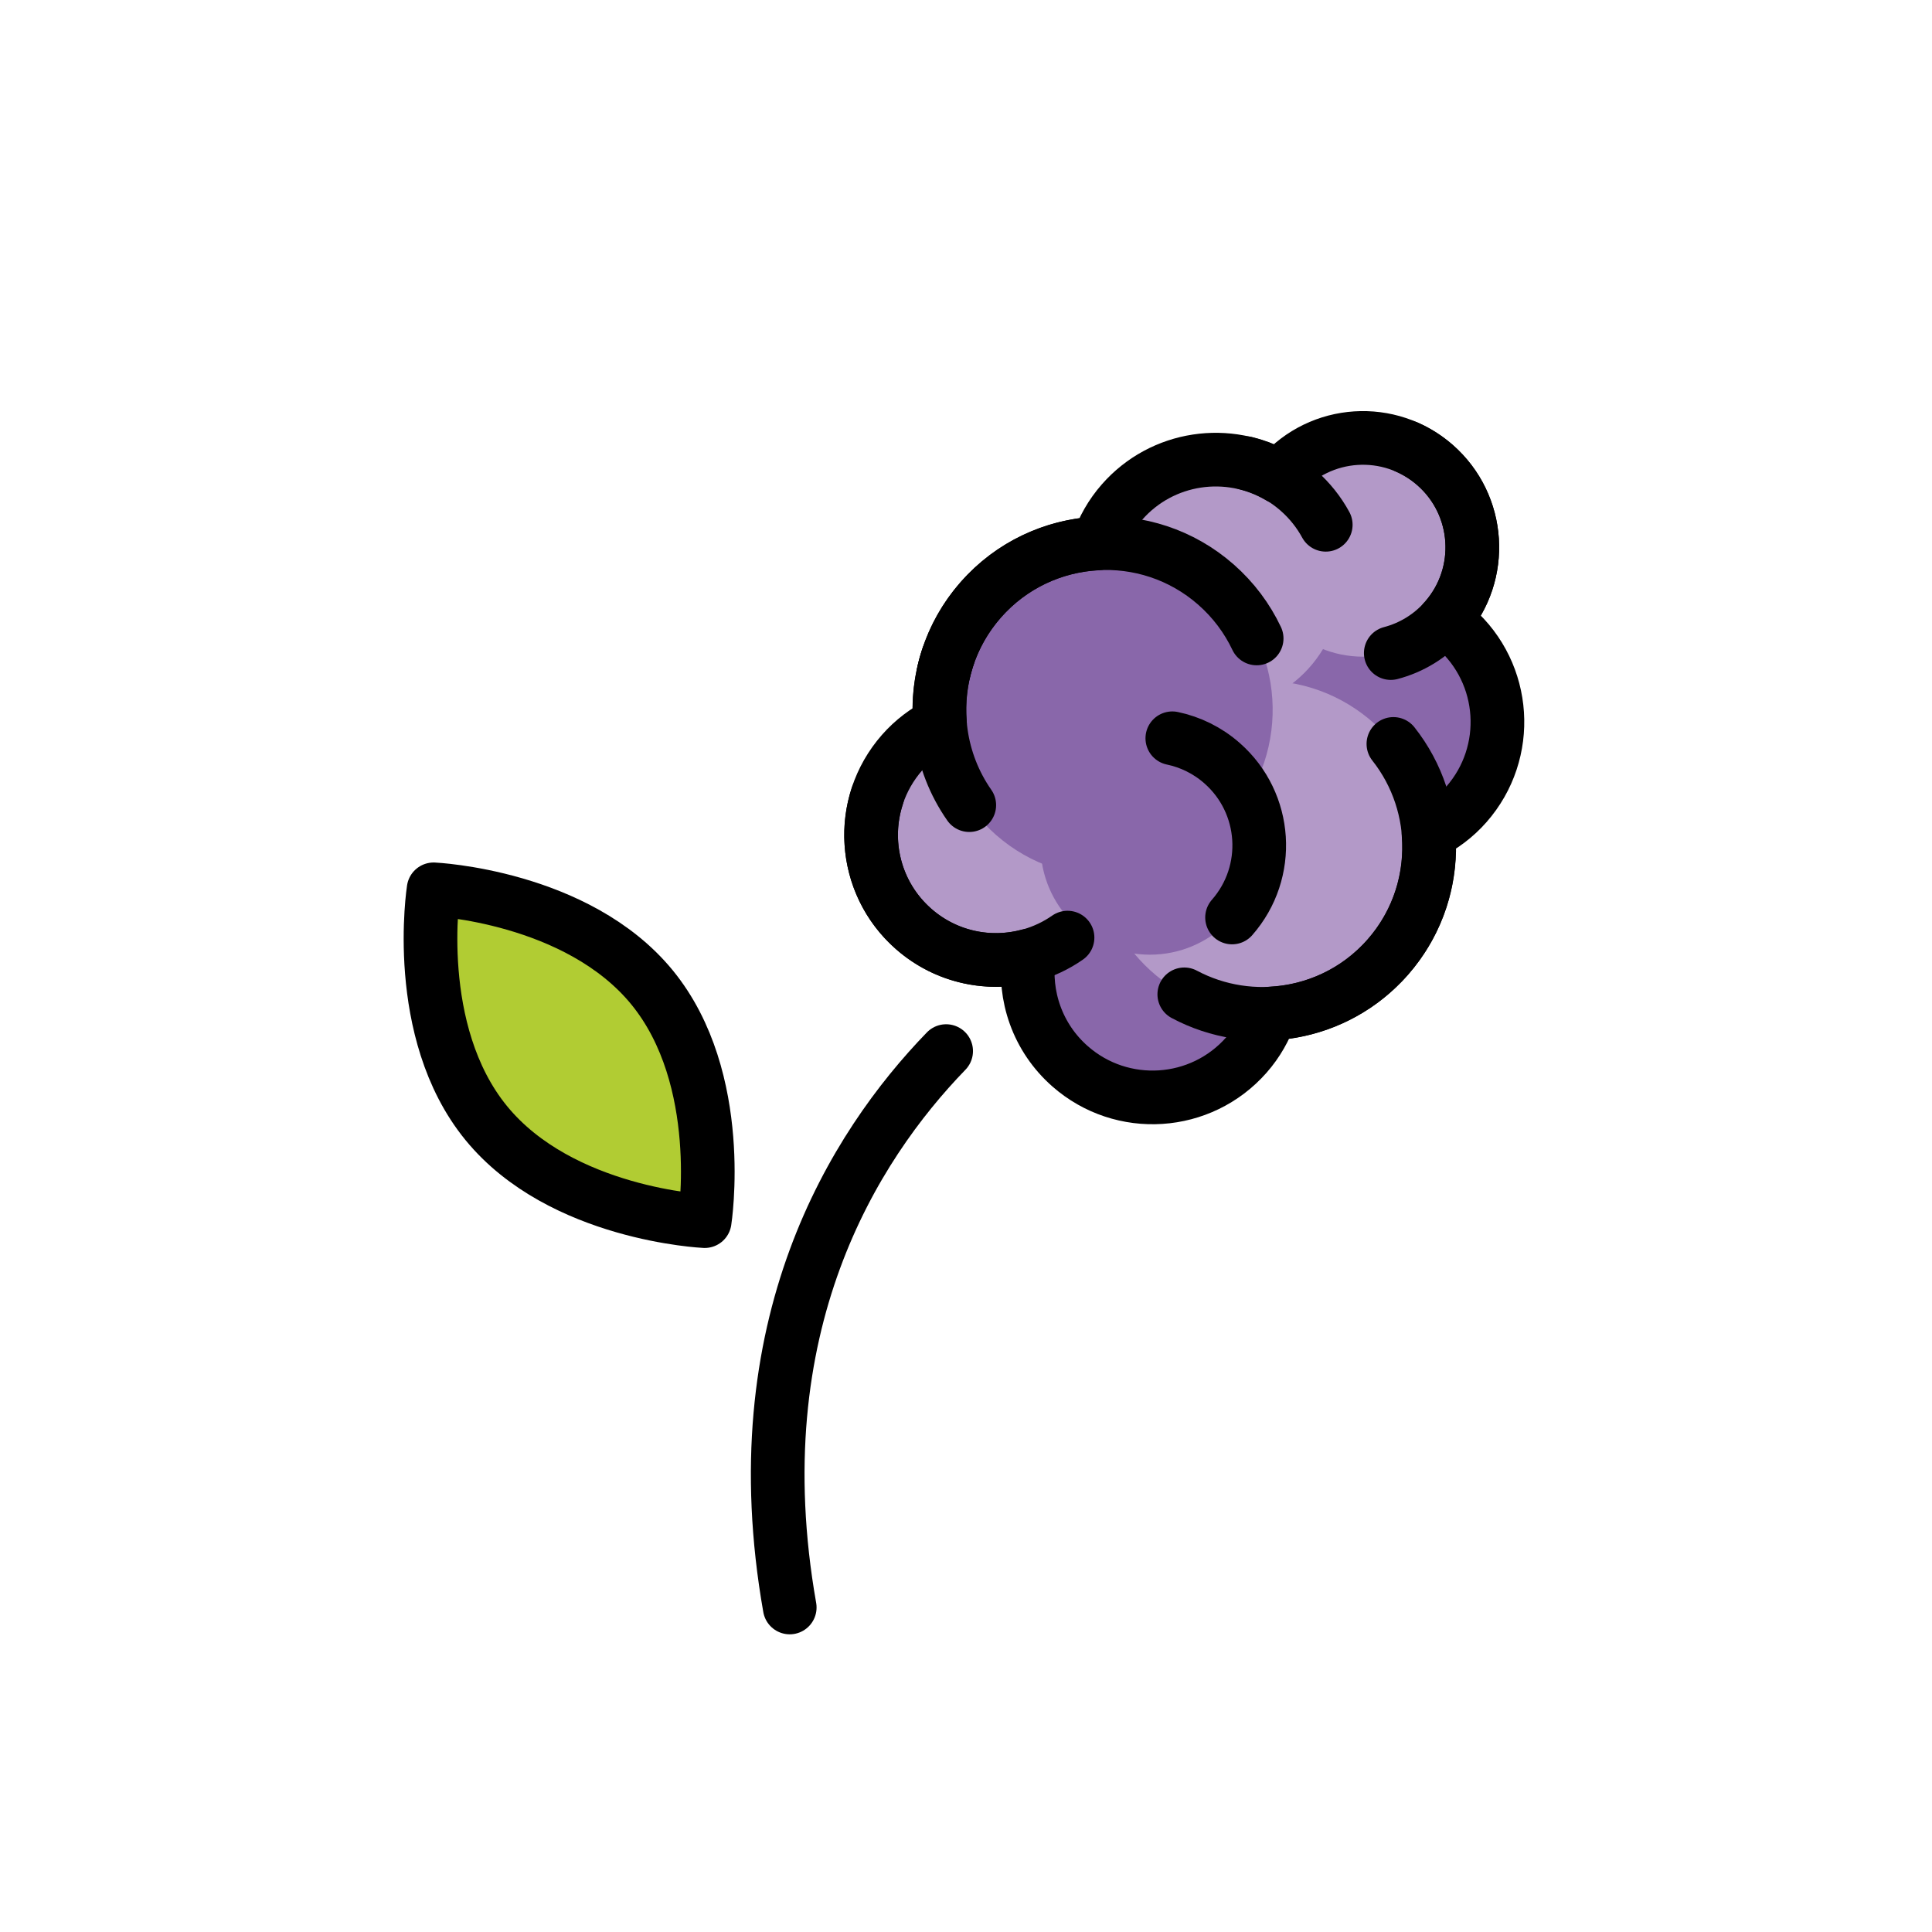
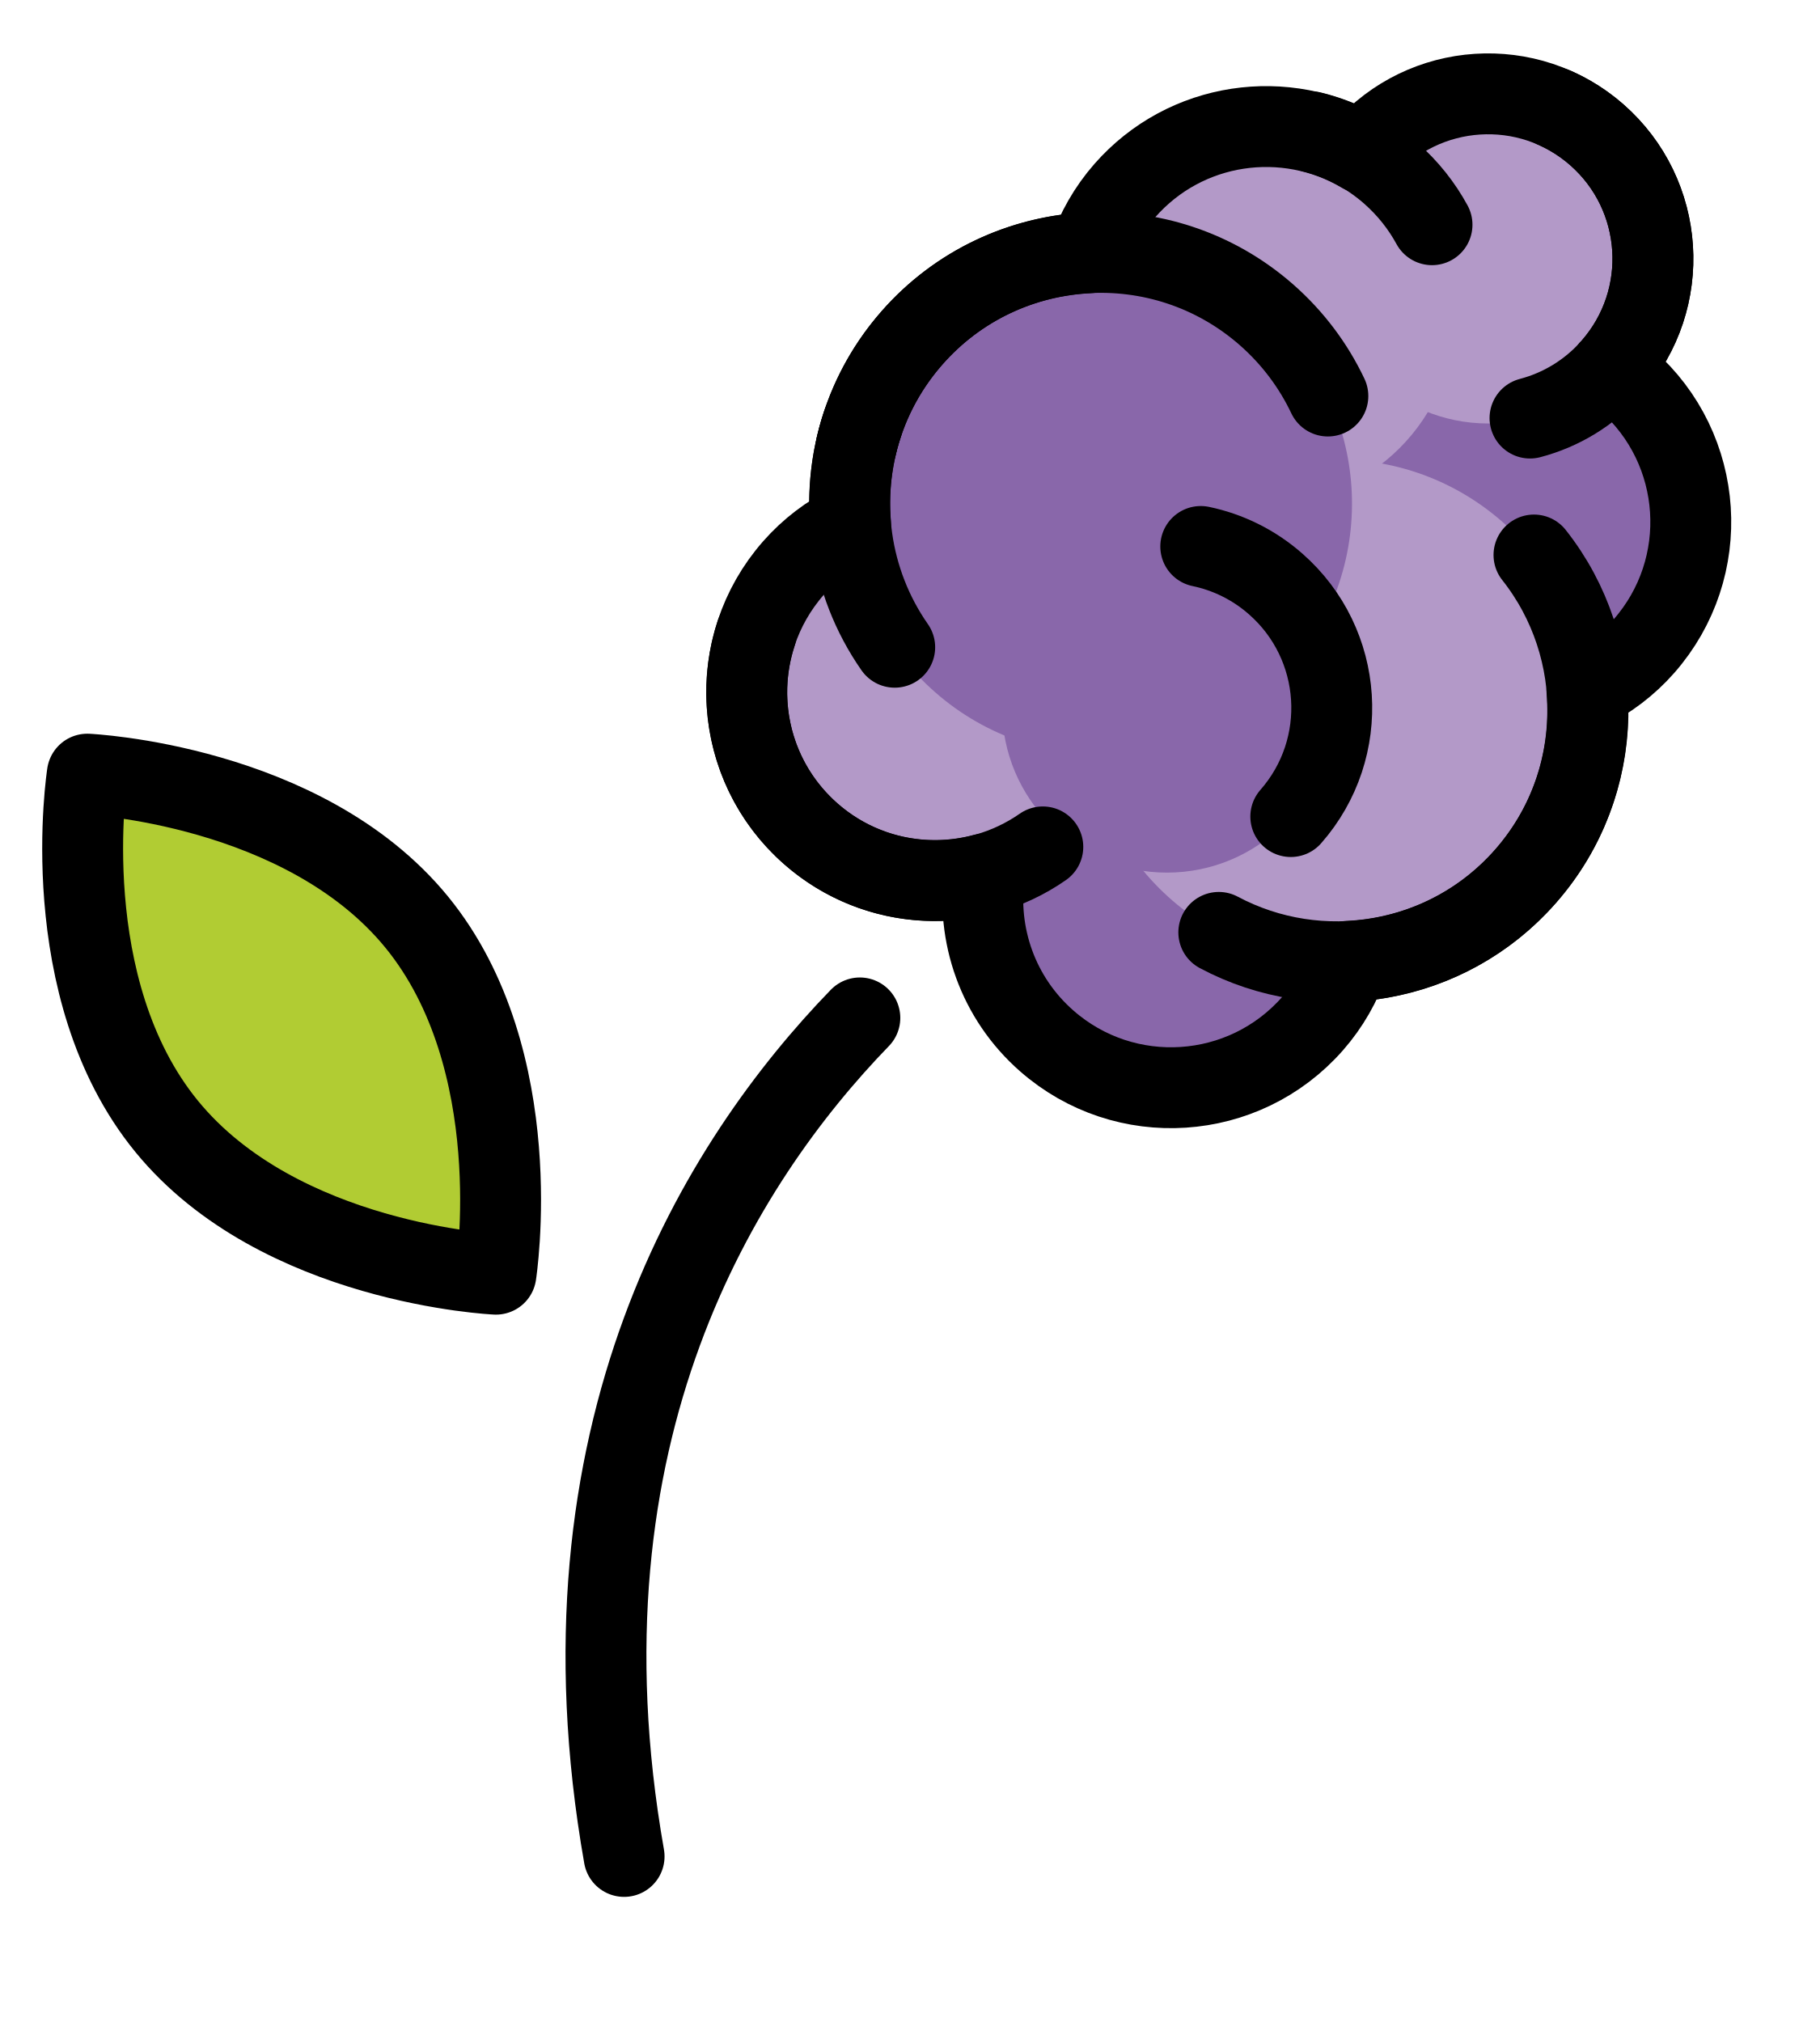
- <svg xmlns="http://www.w3.org/2000/svg" id="emoji" viewBox="0 0 72 72">
+ <svg xmlns="http://www.w3.org/2000/svg" id="emoji" viewBox="14 14 45 50">
  <g id="color">
    <g>
      <g>
        <circle cx="42.955" cy="36.24" r="4.658" fill="#8967aa" />
        <circle cx="37.121" cy="31.119" r="4.658" fill="#b399c8" />
      </g>
      <g>
        <circle cx="51.149" cy="26.905" r="4.658" fill="#8967aa" />
        <circle cx="45.315" cy="21.784" r="4.658" fill="#b399c8" />
      </g>
      <circle cx="50.794" cy="20.396" r="4.076" fill="#b399c8" />
      <g>
        <circle cx="47.052" cy="31.573" r="6.21" fill="#b399c8" />
        <path fill="#8967aa" d="m36.083,22.957c.142-.208.297-.409.468-.603,2.263-2.578,6.186-2.833,8.764-.571,2.578,2.263,2.833,6.186.571,8.764s-6.186,2.833-8.764.571c-2.384-2.093-2.782-5.606-1.038-8.162" />
      </g>
      <circle cx="42.853" cy="31.502" r="4.076" fill="#8967aa" />
    </g>
    <path fill="#b1cc33" d="m24.302,37.005c2.789,3.414,1.96,8.708,1.96,8.708,0,0-5.353-.242-8.143-3.657-2.79-3.414-1.96-8.708-1.96-8.708,0,0,5.353.245,8.143,3.657Z" />
  </g>
  <g id="line">
    <path fill="none" stroke="#000" stroke-linecap="round" stroke-linejoin="round" stroke-width="2" d="m24.302,36.8c2.789,3.414,1.96,8.708,1.96,8.708,0,0-5.353-.242-8.143-3.657-2.79-3.414-1.96-8.708-1.96-8.708,0,0,5.353.245,8.143,3.657Z" />
    <g>
      <path fill="none" stroke="#000" stroke-linecap="round" stroke-linejoin="round" stroke-width="2" d="m39.784,34.942c-1.717,1.198-4.091,1.121-5.735-.323-1.448-1.271-1.919-3.24-1.351-4.961" />
      <path fill="none" stroke="#000" stroke-linecap="round" stroke-linejoin="round" stroke-width="2" d="m46.423,17.259c.705.172,1.381.512,1.964,1.024.424.373.765.805,1.02,1.274" />
      <path fill="none" stroke="#000" stroke-linecap="round" stroke-linejoin="round" stroke-width="2" d="m52.426,16.661c.375.164.732.388,1.056.672,1.692,1.485,1.859,4.06.374,5.752-.557.634-1.267,1.054-2.026,1.253" />
      <path fill="none" stroke="#000" stroke-linecap="round" stroke-linejoin="round" stroke-width="2" d="m51.928,27.724c1.825,2.306,1.801,5.656-.208,7.945-1.939,2.209-5.099,2.713-7.585,1.387" />
      <path fill="none" stroke="#000" stroke-linecap="round" stroke-linejoin="round" stroke-width="2" d="m35.169,25.037c.224-.963.683-1.887,1.381-2.682,2.263-2.578,6.186-2.833,8.764-.571.658.578,1.165,1.264,1.518,2.009" />
      <path fill="none" stroke="#000" stroke-linecap="round" stroke-linejoin="round" stroke-width="2" d="m36.122,30.005c-1.134-1.624-1.412-3.688-.792-5.534" />
      <path fill="none" stroke="#000" stroke-linecap="round" stroke-linejoin="round" stroke-width="2" d="m43.689,27.513c.665.139,1.305.446,1.852.927,1.692,1.485,1.859,4.06.374,5.752" />
    </g>
    <path fill="none" stroke="#000" stroke-linecap="round" stroke-linejoin="round" stroke-width="2" d="m54.221,23.405c-.126-.111-.267-.192-.401-.286.011-.013.025-.021.036-.034,1.485-1.692,1.317-4.267-.374-5.752s-4.267-1.317-5.752.374c-.02.022-.032.049-.051.071-1.89-1.119-4.364-.778-5.866.933-.408.465-.701.99-.893,1.541-1.623.078-3.214.784-4.371,2.102-1.157,1.318-1.651,2.987-1.518,4.607-.521.262-1.004.62-1.412,1.085-1.697,1.933-1.505,4.876.428,6.573,1.219,1.07,2.839,1.386,4.295.991-.203,1.495.32,3.06,1.539,4.13,1.933,1.697,4.876,1.505,6.573-.428.408-.465.701-.99.893-1.541,1.623-.078,3.214-.784,4.371-2.102s1.651-2.987,1.518-4.607c.521-.262,1.004-.62,1.412-1.085,1.697-1.933,1.505-4.876-.428-6.573Z" />
    <path fill="none" stroke="#000" stroke-linecap="round" stroke-linejoin="round" stroke-width="2" d="m35.26,39.171c-3.438,3.548-7.676,10.246-5.829,20.735" />
  </g>
</svg>
